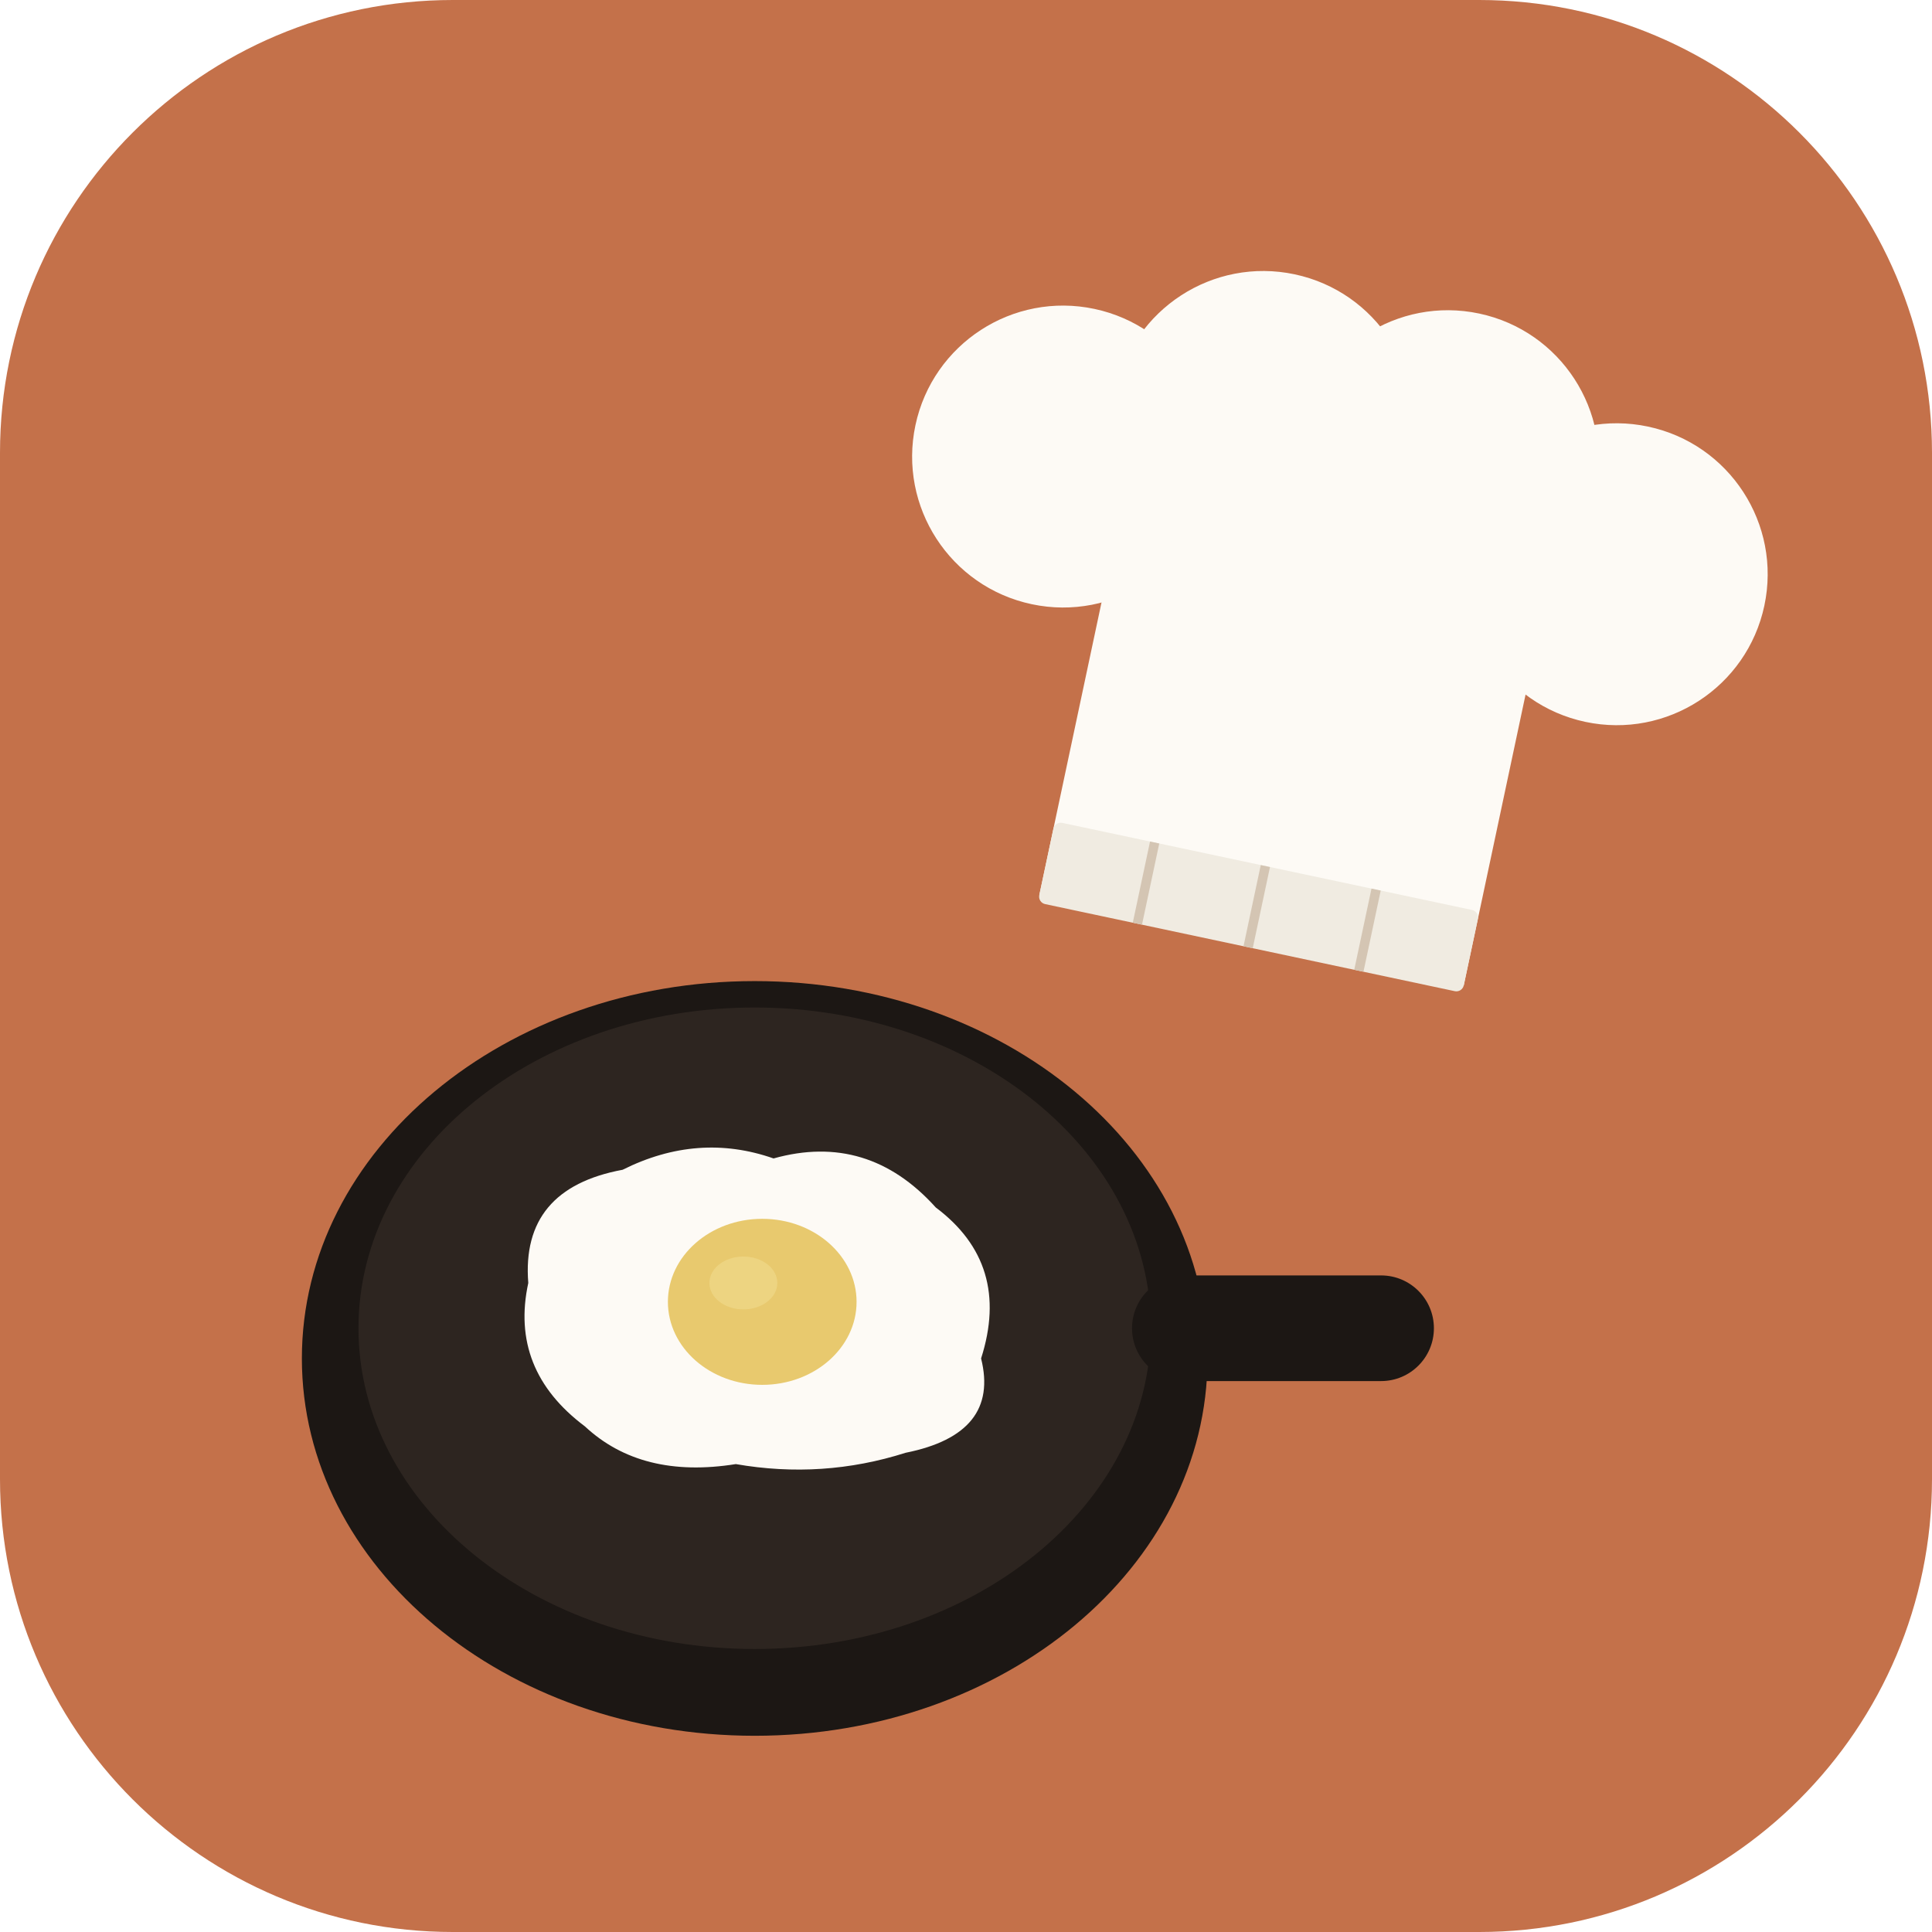
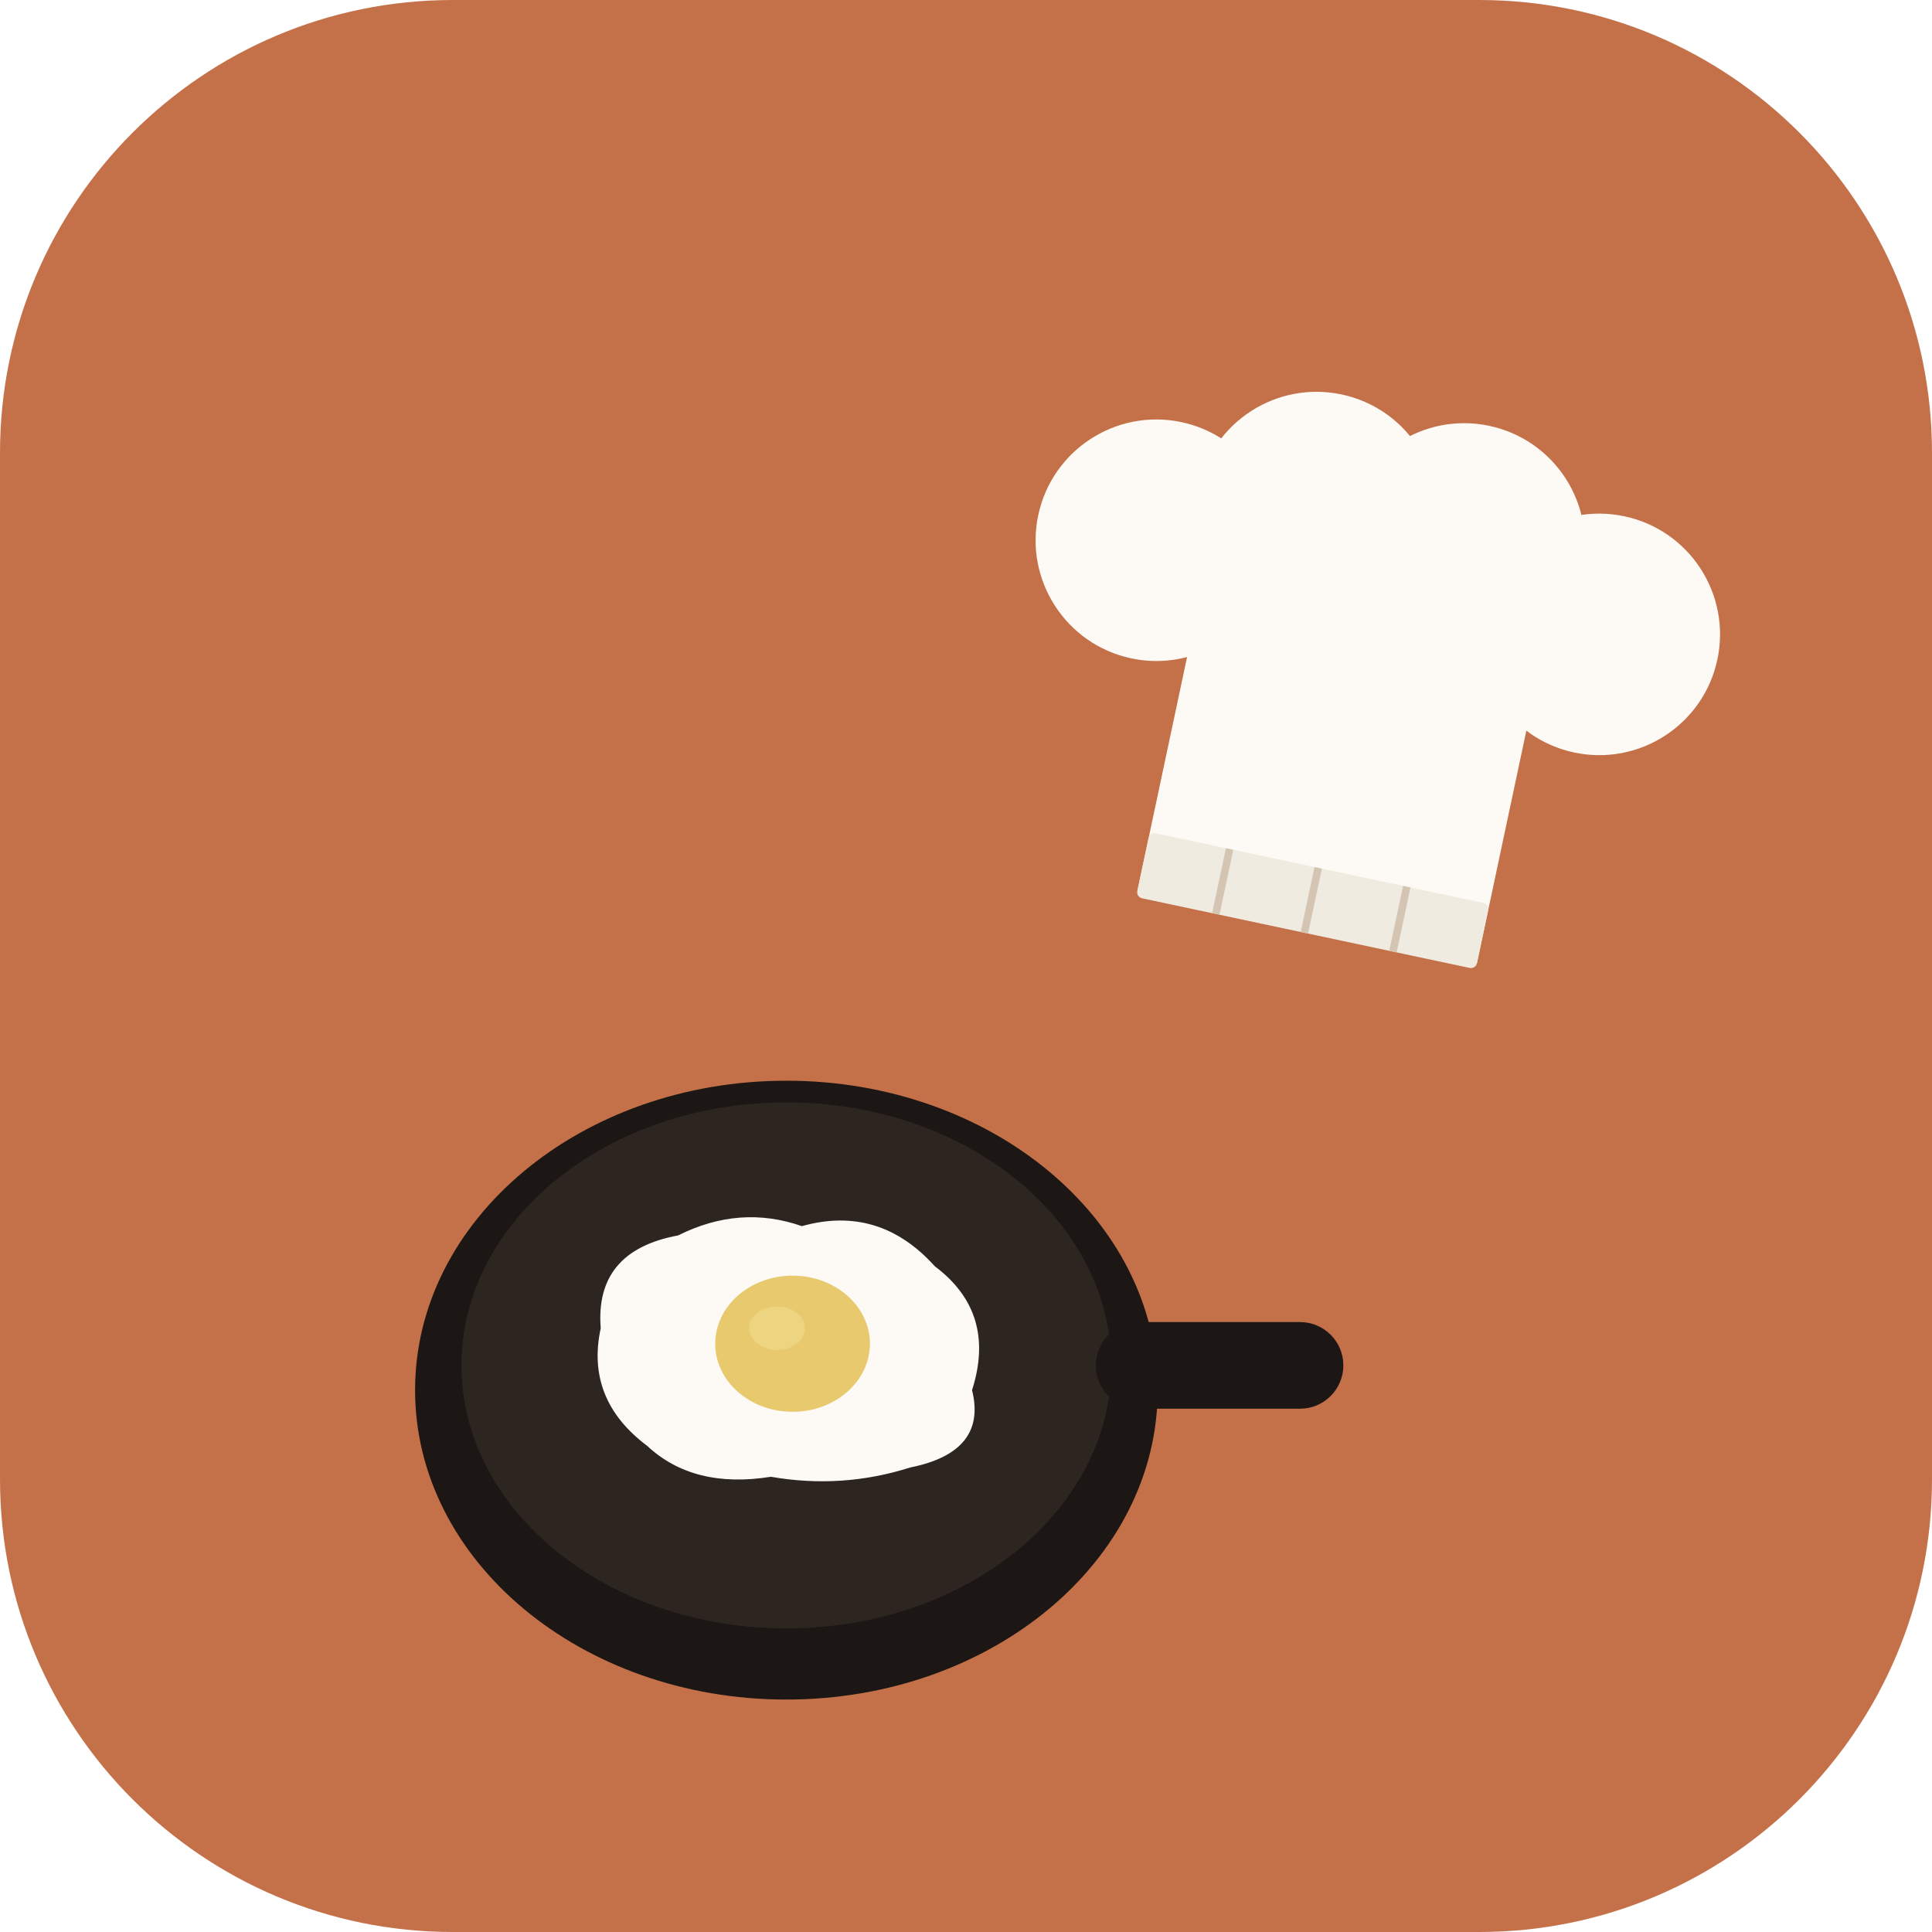
<svg xmlns="http://www.w3.org/2000/svg" viewBox="0 0 512 512">
  <rect width="512" height="512" rx="120" fill="#c4714a" />
-   <g transform="translate(80, 240)">
+   <g transform="translate(110, 270) scale(0.82)">
    <ellipse cx="120" cy="120" rx="120" ry="100" fill="#1c1714" />
    <ellipse cx="120" cy="112" rx="105" ry="85" fill="#2d2520" />
    <rect x="220" y="98" width="80" height="28" rx="14" fill="#1c1714" />
    <path d="M 60 100              Q 58 75, 85 70              Q 105 60, 125 67              Q 150 60, 168 80              Q 188 95, 180 120              Q 185 140, 160 145              Q 138 152, 115 148              Q 90 152, 75 138              Q 55 123, 60 100 Z" fill="#fdfaf5" />
    <ellipse cx="122" cy="105" rx="25" ry="22" fill="#e8c96e" />
    <ellipse cx="117" cy="100" rx="9" ry="7" fill="#f0d989" opacity="0.7" />
  </g>
-   <g transform="translate(255, 60) rotate(12, 90, 100)">
+   <g transform="translate(285, 95) rotate(12, 75, 80) scale(0.8)">
    <rect x="38" y="65" width="115" height="125" fill="#fdfaf5" />
    <circle cx="20" cy="75" r="40" fill="#fdfaf5" />
    <circle cx="70" cy="55" r="40" fill="#fdfaf5" />
    <circle cx="120" cy="55" r="40" fill="#fdfaf5" />
    <circle cx="170" cy="75" r="40" fill="#fdfaf5" />
    <rect x="38" y="170" width="115" height="22" rx="2" fill="#f0ebe1" />
    <line x1="65" y1="170" x2="65" y2="192" stroke="#d4c5b3" stroke-width="2.5" />
    <line x1="95" y1="170" x2="95" y2="192" stroke="#d4c5b3" stroke-width="2.5" />
    <line x1="125" y1="170" x2="125" y2="192" stroke="#d4c5b3" stroke-width="2.5" />
  </g>
</svg>
